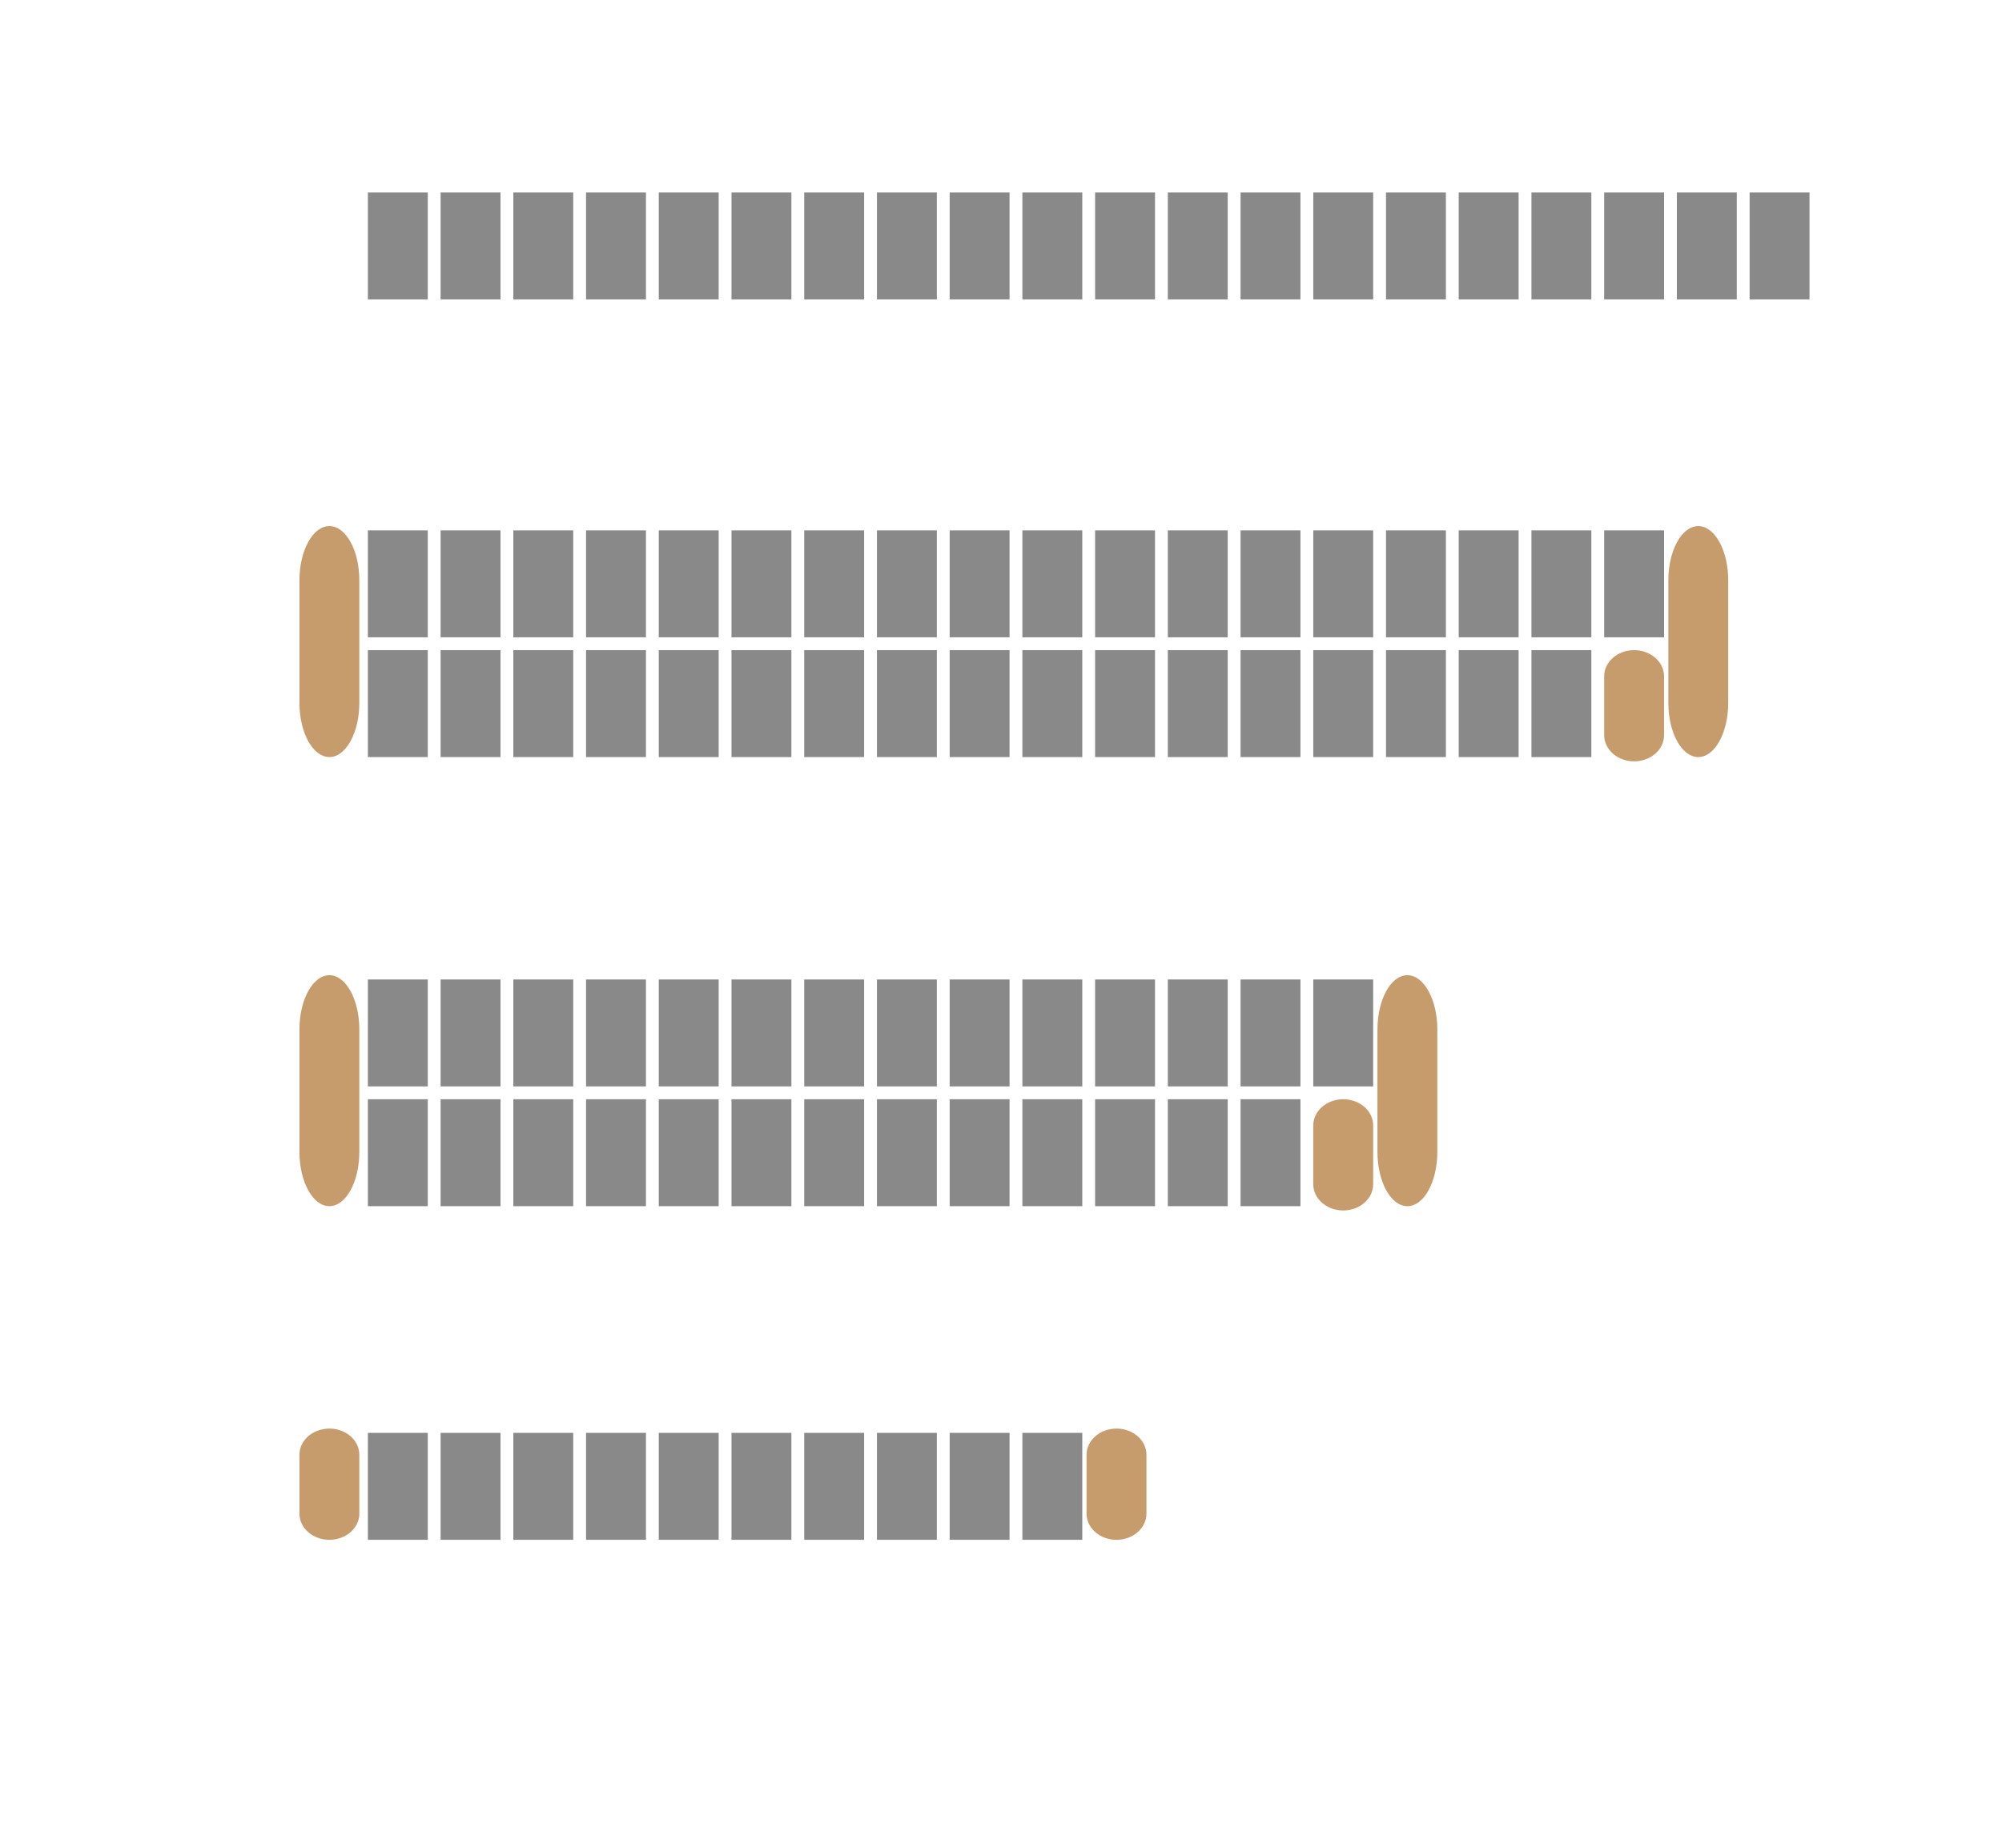
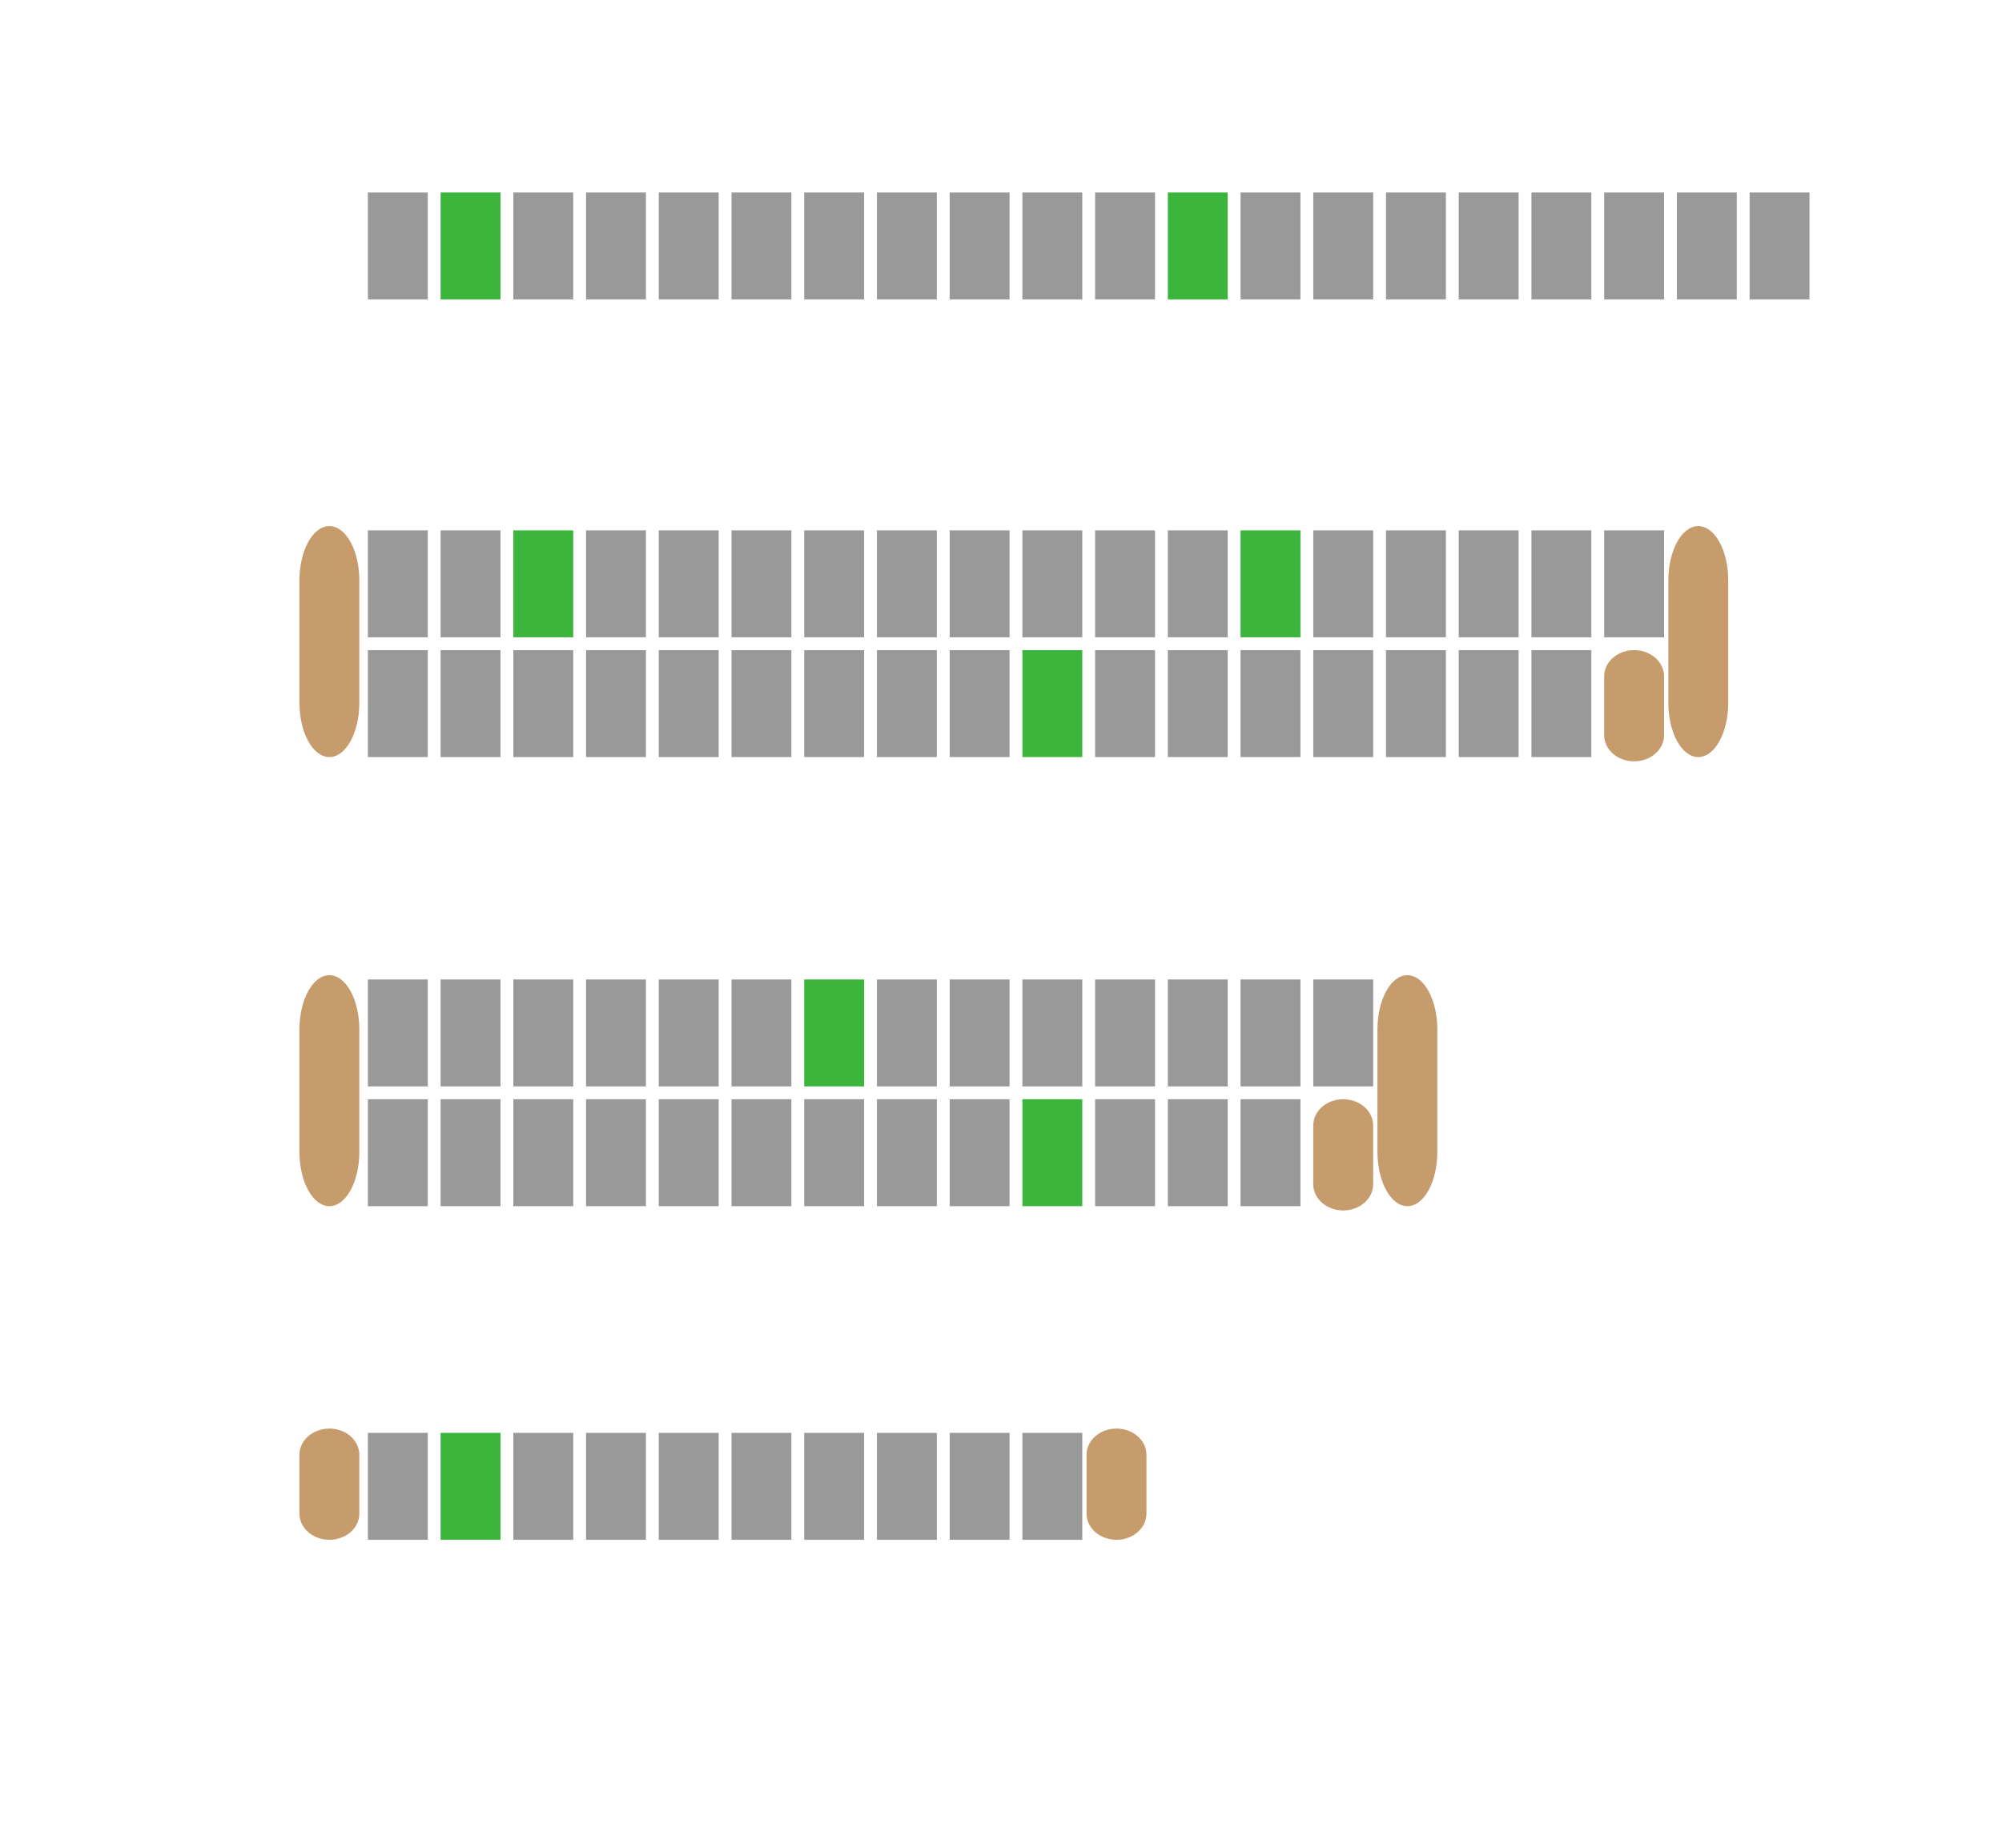
<svg xmlns="http://www.w3.org/2000/svg" width="468" height="432" viewBox="0 0 468 432">
  <defs>
    <style>
+     .cls-1:nth-child(10n){
+           fill: #3bb53c;
+       }
+ 
      .cls-1 {
-         fill: #898989;
+         fill: #999999;
      }

      .cls-1, .cls-2 {
        fill-rule: evenodd;
      }

      .cls-2 {
        fill: #c69c6d;
      }
    </style>
  </defs>
  <path id="spot_700" data-name="spot 700" class="cls-1" d="M423,45V70H409V45h14Z" />
  <path id="spot_701" data-name="spot 701" class="cls-1" d="M406,45V70H392V45h14Z" />
  <path id="spot_702" data-name="spot 702" class="cls-1" d="M389,45V70H375V45h14Z" />
  <path id="spot_703" data-name="spot 703" class="cls-1" d="M372,45V70H358V45h14Z" />
  <path id="spot_704" data-name="spot 704" class="cls-1" d="M355,45V70H341V45h14Z" />
  <path id="spot_705" data-name="spot 705" class="cls-1" d="M338,45V70H324V45h14Z" />
  <path id="spot_706" data-name="spot 706" class="cls-1" d="M321,45V70H307V45h14Z" />
  <path id="spot_707" data-name="spot 707" class="cls-1" d="M304,45V70H290V45h14Z" />
  <path id="spot_708" data-name="spot 708" class="cls-1" d="M287,45V70H273V45h14Z" />
  <path id="spot_709" data-name="spot 709" class="cls-1" d="M270,45V70H256V45h14Z" />
  <path id="spot_710" data-name="spot 710" class="cls-1" d="M253,45V70H239V45h14Z" />
  <path id="spot_711" data-name="spot 711" class="cls-1" d="M236,45V70H222V45h14Z" />
  <path id="spot_712" data-name="spot 712" class="cls-1" d="M219,45V70H205V45h14Z" />
  <path id="spot_713" data-name="spot 713" class="cls-1" d="M202,45V70H188V45h14Z" />
  <path id="spot_714" data-name="spot 714" class="cls-1" d="M185,45V70H171V45h14Z" />
  <path id="spot_715" data-name="spot 715" class="cls-1" d="M168,45V70H154V45h14Z" />
  <path id="spot_716" data-name="spot 716" class="cls-1" d="M151,45V70H137V45h14Z" />
  <path id="spot_717" data-name="spot 717" class="cls-1" d="M134,45V70H120V45h14Z" />
  <path id="spot_718" data-name="spot 718" class="cls-1" d="M117,45V70H103V45h14Z" />
  <path id="spot_719" data-name="spot 719" class="cls-1" d="M100,45V70H86V45h14Z" />
  <path id="Rounded_Rectangle_3_copy_27" data-name="Rounded Rectangle 3 copy 27" class="cls-2" d="M84,135.706v28.588C84,171.311,80.866,177,77,177s-7-5.689-7-12.706V135.706C70,128.689,73.134,123,77,123S84,128.689,84,135.706Z" />
  <path id="Rounded_Rectangle_3_copy_33" data-name="Rounded Rectangle 3 copy 33" class="cls-2" d="M404,135.706v28.588c0,7.017-3.134,12.706-7,12.706s-7-5.689-7-12.706V135.706c0-7.017,3.134-12.706,7-12.706S404,128.689,404,135.706Z" />
  <path id="Rounded_Rectangle_3_copy_32" data-name="Rounded Rectangle 3 copy 32" class="cls-2" d="M389,158.118v13.764c0,3.379-3.134,6.118-7,6.118s-7-2.739-7-6.118V158.118c0-3.379,3.134-6.118,7-6.118S389,154.739,389,158.118Z" />
  <path id="spot_720" data-name="spot 720" class="cls-1" d="M389,124v25H375V124h14Z" />
  <path id="spot_721" data-name="spot 721" class="cls-1" d="M372,124v25H358V124h14Z" />
  <path id="spot_722" data-name="spot 722" class="cls-1" d="M355,124v25H341V124h14Z" />
  <path id="spot_723" data-name="spot 723" class="cls-1" d="M338,124v25H324V124h14Z" />
  <path id="spot_724" data-name="spot 724" class="cls-1" d="M321,124v25H307V124h14Z" />
  <path id="spot_725" data-name="spot 725" class="cls-1" d="M304,124v25H290V124h14Z" />
  <path id="spot_726" data-name="spot 726" class="cls-1" d="M287,124v25H273V124h14Z" />
  <path id="spot_727" data-name="spot 727" class="cls-1" d="M270,124v25H256V124h14Z" />
  <path id="spot_728" data-name="spot 728" class="cls-1" d="M253,124v25H239V124h14Z" />
  <path id="spot_729" data-name="spot 729" class="cls-1" d="M236,124v25H222V124h14Z" />
  <path id="spot_730" data-name="spot 730" class="cls-1" d="M219,124v25H205V124h14Z" />
  <path id="spot_731" data-name="spot 731" class="cls-1" d="M202,124v25H188V124h14Z" />
  <path id="spot_732" data-name="spot 732" class="cls-1" d="M185,124v25H171V124h14Z" />
  <path id="spot_733" data-name="spot 733" class="cls-1" d="M168,124v25H154V124h14Z" />
  <path id="spot_734" data-name="spot 734" class="cls-1" d="M151,124v25H137V124h14Z" />
  <path id="spot_735" data-name="spot 735" class="cls-1" d="M134,124v25H120V124h14Z" />
  <path id="spot_736" data-name="spot 736" class="cls-1" d="M117,124v25H103V124h14Z" />
  <path id="spot_737" data-name="spot 737" class="cls-1" d="M100,124v25H86V124h14Z" />
  <path id="spot_739" data-name="spot 739" class="cls-1" d="M372,152v25H358V152h14Z" />
  <path id="spot_740" data-name="spot 740" class="cls-1" d="M355,152v25H341V152h14Z" />
  <path id="spot_741" data-name="spot 741" class="cls-1" d="M338,152v25H324V152h14Z" />
  <path id="spot_742" data-name="spot 742" class="cls-1" d="M321,152v25H307V152h14Z" />
  <path id="spot_743" data-name="spot 743" class="cls-1" d="M304,152v25H290V152h14Z" />
  <path id="spot_744" data-name="spot 744" class="cls-1" d="M287,152v25H273V152h14Z" />
  <path id="spot_745" data-name="spot 745" class="cls-1" d="M270,152v25H256V152h14Z" />
  <path id="spot_746" data-name="spot 746" class="cls-1" d="M253,152v25H239V152h14Z" />
  <path id="spot_747" data-name="spot 747" class="cls-1" d="M236,152v25H222V152h14Z" />
  <path id="spot_748" data-name="spot 748" class="cls-1" d="M219,152v25H205V152h14Z" />
  <path id="spot_749" data-name="spot 749" class="cls-1" d="M202,152v25H188V152h14Z" />
  <path id="spot_750" data-name="spot 750" class="cls-1" d="M185,152v25H171V152h14Z" />
  <path id="spot_751" data-name="spot 751" class="cls-1" d="M168,152v25H154V152h14Z" />
  <path id="spot_752" data-name="spot 752" class="cls-1" d="M151,152v25H137V152h14Z" />
  <path id="spot_753" data-name="spot 753" class="cls-1" d="M134,152v25H120V152h14Z" />
  <path id="spot_754" data-name="spot 754" class="cls-1" d="M117,152v25H103V152h14Z" />
  <path id="spot_755" data-name="spot 755" class="cls-1" d="M100,152v25H86V152h14Z" />
  <path id="Rounded_Rectangle_3_copy_28" data-name="Rounded Rectangle 3 copy 28" class="cls-2" d="M84,240.706v28.588C84,276.311,80.866,282,77,282s-7-5.689-7-12.706V240.706C70,233.689,73.134,228,77,228S84,233.689,84,240.706Z" />
  <path id="Rounded_Rectangle_3_copy_31" data-name="Rounded Rectangle 3 copy 31" class="cls-2" d="M336,240.706v28.588c0,7.017-3.134,12.706-7,12.706s-7-5.689-7-12.706V240.706c0-7.017,3.134-12.706,7-12.706S336,233.689,336,240.706Z" />
  <path id="Rounded_Rectangle_3_copy_30" data-name="Rounded Rectangle 3 copy 30" class="cls-2" d="M321,263.118v13.764c0,3.379-3.134,6.118-7,6.118s-7-2.739-7-6.118V263.118c0-3.379,3.134-6.118,7-6.118S321,259.739,321,263.118Z" />
  <path id="spot_756" data-name="spot 756" class="cls-1" d="M321,229v25H307V229h14Z" />
  <path id="spot_757" data-name="spot 757" class="cls-1" d="M304,229v25H290V229h14Z" />
  <path id="spot_758" data-name="spot 758" class="cls-1" d="M287,229v25H273V229h14Z" />
  <path id="spot_759" data-name="spot 759" class="cls-1" d="M270,229v25H256V229h14Z" />
  <path id="spot_760" data-name="spot 760" class="cls-1" d="M253,229v25H239V229h14Z" />
  <path id="spot_761" data-name="spot 761" class="cls-1" d="M236,229v25H222V229h14Z" />
  <path id="spot_762" data-name="spot 762" class="cls-1" d="M219,229v25H205V229h14Z" />
  <path id="spot_763" data-name="spot 763" class="cls-1" d="M202,229v25H188V229h14Z" />
  <path id="spot_764" data-name="spot 764" class="cls-1" d="M185,229v25H171V229h14Z" />
  <path id="spot_765" data-name="spot 765" class="cls-1" d="M168,229v25H154V229h14Z" />
  <path id="spot_766" data-name="spot 766" class="cls-1" d="M151,229v25H137V229h14Z" />
  <path id="spot_767" data-name="spot 767" class="cls-1" d="M134,229v25H120V229h14Z" />
  <path id="spot_768" data-name="spot 768" class="cls-1" d="M117,229v25H103V229h14Z" />
  <path id="spot_769" data-name="spot 769" class="cls-1" d="M100,229v25H86V229h14Z" />
  <path id="spot_771" data-name="spot 771" class="cls-1" d="M304,257v25H290V257h14Z" />
  <path id="spot_772" data-name="spot 772" class="cls-1" d="M287,257v25H273V257h14Z" />
  <path id="spot_773" data-name="spot 773" class="cls-1" d="M270,257v25H256V257h14Z" />
  <path id="spot_774" data-name="spot 774" class="cls-1" d="M253,257v25H239V257h14Z" />
  <path id="spot_775" data-name="spot 775" class="cls-1" d="M236,257v25H222V257h14Z" />
  <path id="spot_776" data-name="spot 776" class="cls-1" d="M219,257v25H205V257h14Z" />
  <path id="spot_777" data-name="spot 777" class="cls-1" d="M202,257v25H188V257h14Z" />
  <path id="spot_778" data-name="spot 778" class="cls-1" d="M185,257v25H171V257h14Z" />
  <path id="spot_779" data-name="spot 779" class="cls-1" d="M168,257v25H154V257h14Z" />
  <path id="spot_780" data-name="spot 780" class="cls-1" d="M151,257v25H137V257h14Z" />
  <path id="spot_781" data-name="spot 781" class="cls-1" d="M134,257v25H120V257h14Z" />
  <path id="spot_782" data-name="spot 782" class="cls-1" d="M117,257v25H103V257h14Z" />
  <path id="spot_783" data-name="spot 783" class="cls-1" d="M100,257v25H86V257h14Z" />
  <path id="Rounded_Rectangle_3_copy_29" data-name="Rounded Rectangle 3 copy 29" class="cls-2" d="M84,340.118v13.764c0,3.379-3.134,6.118-7,6.118s-7-2.739-7-6.118V340.118c0-3.379,3.134-6.118,7-6.118S84,336.739,84,340.118Z" />
  <path id="Rounded_Rectangle_3_copy_34" data-name="Rounded Rectangle 3 copy 34" class="cls-2" d="M268,340.118v13.764c0,3.379-3.134,6.118-7,6.118s-7-2.739-7-6.118V340.118c0-3.379,3.134-6.118,7-6.118S268,336.739,268,340.118Z" />
  <path id="spot_784" data-name="spot 784" class="cls-1" d="M253,335v25H239V335h14Z" />
  <path id="spot_785" data-name="spot 785" class="cls-1" d="M236,335v25H222V335h14Z" />
  <path id="spot_786" data-name="spot 786" class="cls-1" d="M219,335v25H205V335h14Z" />
  <path id="spot_787" data-name="spot 787" class="cls-1" d="M202,335v25H188V335h14Z" />
  <path id="spot_788" data-name="spot 788" class="cls-1" d="M185,335v25H171V335h14Z" />
  <path id="spot_789" data-name="spot 789" class="cls-1" d="M168,335v25H154V335h14Z" />
  <path id="spot_790" data-name="spot 790" class="cls-1" d="M151,335v25H137V335h14Z" />
  <path id="spot_791" data-name="spot 791" class="cls-1" d="M134,335v25H120V335h14Z" />
  <path id="spot_792" data-name="spot 792" class="cls-1" d="M117,335v25H103V335h14Z" />
  <path id="spot_793" data-name="spot 793" class="cls-1" d="M100,335v25H86V335h14Z" />
</svg>
